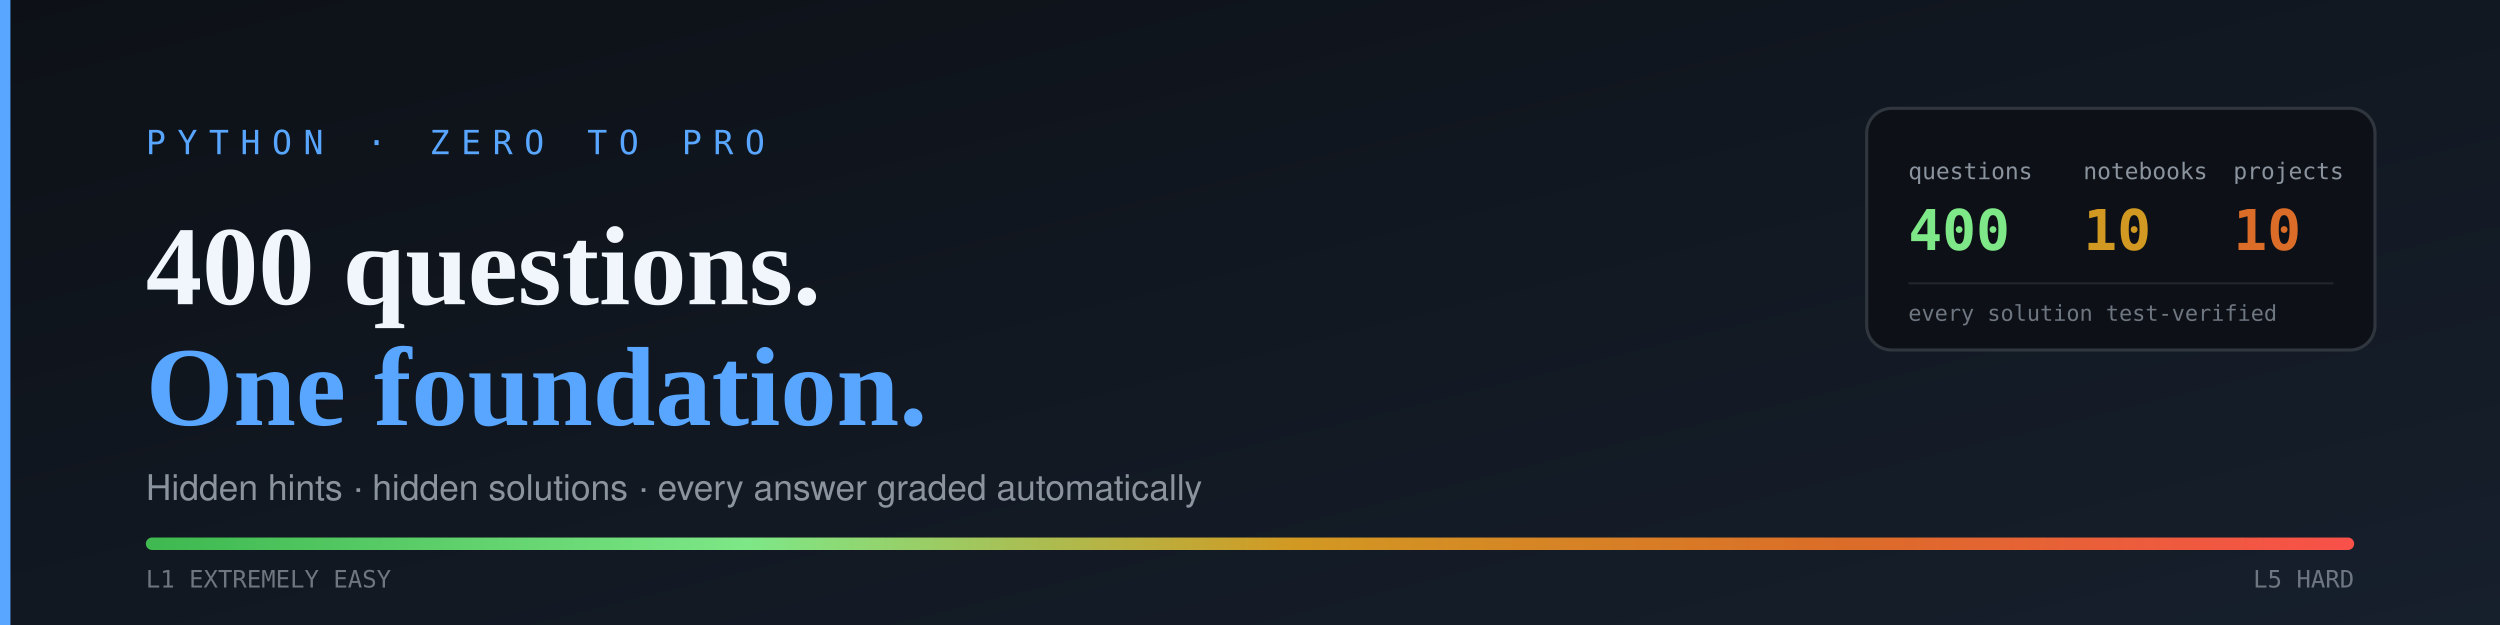
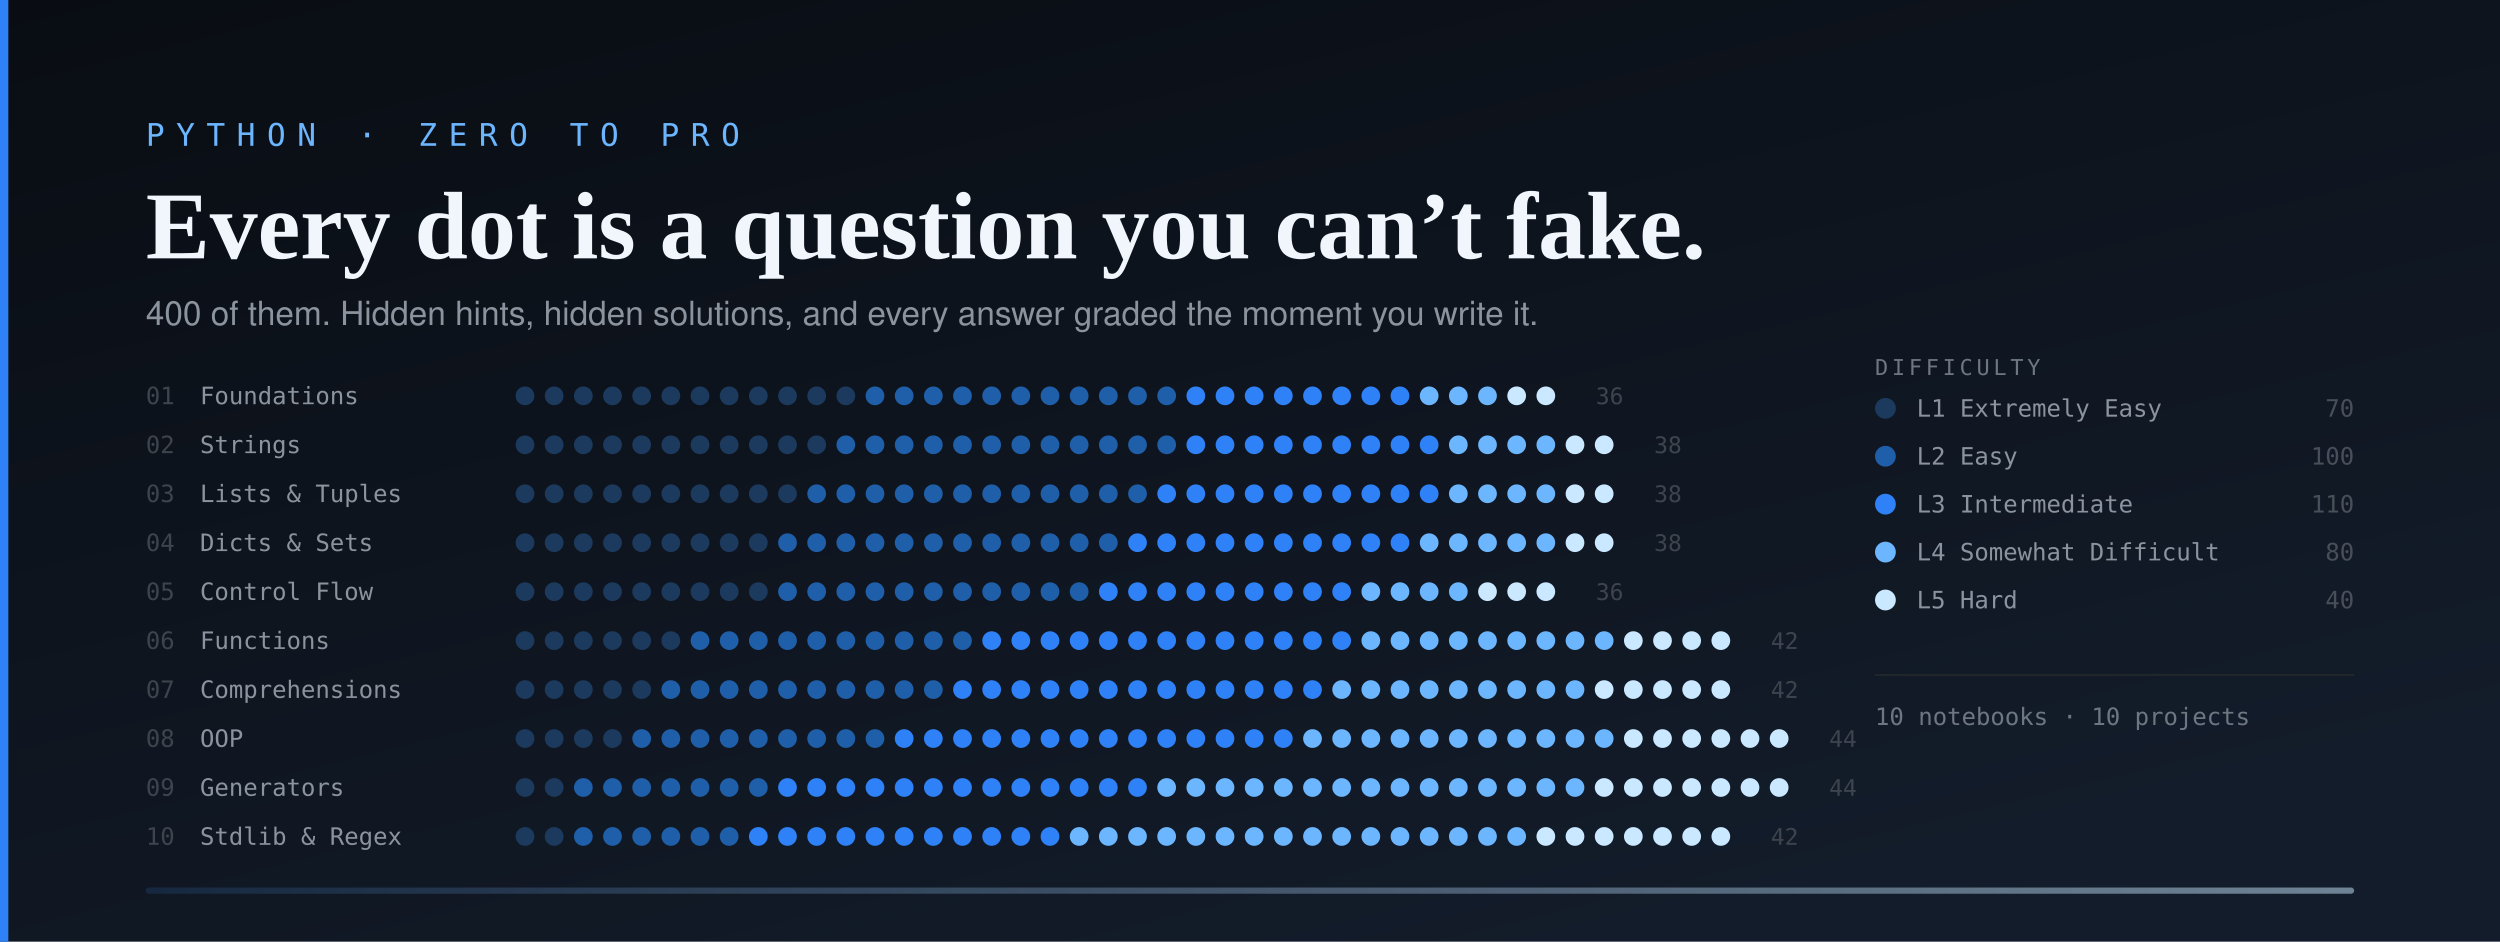
- <svg xmlns="http://www.w3.org/2000/svg" viewBox="0 0 1200 300" width="1200" height="300" role="img" aria-label="Python Zero to Pro: 400 questions, one foundation. 10 notebooks, 10 projects, 400 questions.">
+ <svg xmlns="http://www.w3.org/2000/svg" viewBox="0 0 1200 452" width="1200" height="452" role="img" aria-label="400 Python practice questions across 10 notebooks. Each dot is one question, shaded from dim for easy to bright for hard. Difficulty rises left to right within a notebook and top to bottom across them.">
  <defs>
-     <linearGradient id="bg" x1="0" y1="0" x2="1" y2="1">
-       <stop offset="0%" stop-color="#0d1117" />
-       <stop offset="100%" stop-color="#161f2c" />
+     <linearGradient id="bg" x1="0" y1="0" x2="0.65" y2="1">
+       <stop offset="0%" stop-color="#090d13" />
+       <stop offset="100%" stop-color="#131c2a" />
    </linearGradient>
-     <linearGradient id="ramp" x1="0" y1="0" x2="1" y2="0">
-       <stop offset="0%" stop-color="#3fb950" />
-       <stop offset="27%" stop-color="#7ee787" />
-       <stop offset="52%" stop-color="#d29922" />
-       <stop offset="77%" stop-color="#db6d28" />
-       <stop offset="100%" stop-color="#f85149" />
+     <linearGradient id="rule" x1="0" y1="0" x2="1" y2="0">
+       <stop offset="0%" stop-color="#1c3a5e" />
+       <stop offset="100%" stop-color="#cae8ff" />
    </linearGradient>
  </defs>
-   <rect width="1200" height="300" fill="url(#bg)" />
-   <rect x="0" y="0" width="5" height="300" fill="#58a6ff" />
-   <text x="70" y="74" font-family="ui-monospace,SFMono-Regular,Menlo,Consolas,monospace" font-size="16" letter-spacing="5.5" fill="#58a6ff">PYTHON · ZERO TO PRO</text>
-   <text x="70" y="146" font-family="Georgia,'Times New Roman',serif" font-size="54" font-weight="700" fill="#f0f6fc">400 questions.</text>
-   <text x="70" y="204" font-family="Georgia,'Times New Roman',serif" font-size="54" font-weight="700" fill="#58a6ff">One foundation.</text>
-   <text x="70" y="240" font-family="-apple-system,BlinkMacSystemFont,'Segoe UI',Helvetica,Arial,sans-serif" font-size="17" fill="#8b949e">Hidden hints · hidden solutions · every answer graded automatically</text>
-   <rect x="70" y="258" width="1060" height="6" rx="3" fill="url(#ramp)" />
-   <text x="70" y="282" font-family="ui-monospace,SFMono-Regular,Menlo,Consolas,monospace" font-size="11.5" fill="#6e7681">L1  EXTREMELY EASY</text>
-   <text x="1130" y="282" font-family="ui-monospace,SFMono-Regular,Menlo,Consolas,monospace" font-size="11.5" fill="#6e7681" text-anchor="end">L5  HARD</text>
-   <g font-family="ui-monospace,SFMono-Regular,Menlo,Consolas,monospace">
-     <rect x="896" y="52" width="244" height="116" rx="12" fill="#0d1117" stroke="#30363d" stroke-width="1.5" />
-     <text x="916" y="86" font-size="11" fill="#8b949e">questions</text>
-     <text x="1000" y="86" font-size="11" fill="#8b949e">notebooks</text>
-     <text x="1072" y="86" font-size="11" fill="#8b949e">projects</text>
-     <text x="916" y="120" font-size="27" font-weight="700" fill="#7ee787">400</text>
-     <text x="1000" y="120" font-size="27" font-weight="700" fill="#d29922">10</text>
-     <text x="1072" y="120" font-size="27" font-weight="700" fill="#db6d28">10</text>
-     <line x1="916" y1="136" x2="1120" y2="136" stroke="#21262d" stroke-width="1" />
-     <text x="916" y="154" font-size="10.5" fill="#6e7681">every solution test-verified</text>
-   </g>
+   <rect width="1200" height="452" fill="url(#bg)" />
+   <rect x="0" y="0" width="4" height="452" fill="#2f81f7" />
+   <text x="70" y="70" font-family="ui-monospace,SFMono-Regular,Menlo,Consolas,monospace" font-size="15" letter-spacing="5.5" fill="#6cb6ff">PYTHON · ZERO TO PRO</text>
+   <text x="70" y="124" font-family="Georgia,'Times New Roman',serif" font-size="46" font-weight="700" fill="#f0f6fc">Every dot is a question you can’t fake.</text>
+   <text x="70" y="156" font-family="-apple-system,BlinkMacSystemFont,'Segoe UI',Helvetica,Arial,sans-serif" font-size="16" fill="#8b949e">400 of them. Hidden hints, hidden solutions, and every answer graded the moment you write it.</text>
+   <text x="900" y="180" font-family="ui-monospace,SFMono-Regular,Menlo,Consolas,monospace" font-size="10.5" letter-spacing="1.8" fill="#6e7681">DIFFICULTY</text>
+   <circle cx="905" cy="196" r="5" fill="#1c3a5e" />
+   <text x="920" y="200" font-family="ui-monospace,SFMono-Regular,Menlo,Consolas,monospace" font-size="11.5" fill="#8b949e">L1  Extremely Easy</text>
+   <text x="1130" y="200" font-family="ui-monospace,SFMono-Regular,Menlo,Consolas,monospace" font-size="11.5" fill="#484f58" text-anchor="end">70</text>
+   <circle cx="905" cy="219" r="5" fill="#1f5fa9" />
+   <text x="920" y="223" font-family="ui-monospace,SFMono-Regular,Menlo,Consolas,monospace" font-size="11.5" fill="#8b949e">L2  Easy</text>
+   <text x="1130" y="223" font-family="ui-monospace,SFMono-Regular,Menlo,Consolas,monospace" font-size="11.5" fill="#484f58" text-anchor="end">100</text>
+   <circle cx="905" cy="242" r="5" fill="#2f81f7" />
+   <text x="920" y="246" font-family="ui-monospace,SFMono-Regular,Menlo,Consolas,monospace" font-size="11.5" fill="#8b949e">L3  Intermediate</text>
+   <text x="1130" y="246" font-family="ui-monospace,SFMono-Regular,Menlo,Consolas,monospace" font-size="11.5" fill="#484f58" text-anchor="end">110</text>
+   <circle cx="905" cy="265" r="5" fill="#6cb6ff" />
+   <text x="920" y="269" font-family="ui-monospace,SFMono-Regular,Menlo,Consolas,monospace" font-size="11.5" fill="#8b949e">L4  Somewhat Difficult</text>
+   <text x="1130" y="269" font-family="ui-monospace,SFMono-Regular,Menlo,Consolas,monospace" font-size="11.5" fill="#484f58" text-anchor="end">80</text>
+   <circle cx="905" cy="288" r="5" fill="#cae8ff" />
+   <text x="920" y="292" font-family="ui-monospace,SFMono-Regular,Menlo,Consolas,monospace" font-size="11.5" fill="#8b949e">L5  Hard</text>
+   <text x="1130" y="292" font-family="ui-monospace,SFMono-Regular,Menlo,Consolas,monospace" font-size="11.5" fill="#484f58" text-anchor="end">40</text>
+   <line x1="900" y1="324" x2="1130" y2="324" stroke="#21262d" stroke-width="1" />
+   <text x="900" y="348" font-family="ui-monospace,SFMono-Regular,Menlo,Consolas,monospace" font-size="11.5" fill="#6e7681">10 notebooks · 10 projects</text>
+   <text x="70" y="194.0" font-family="ui-monospace,SFMono-Regular,Menlo,Consolas,monospace" font-size="11.5" fill="#3d444d">01</text>
+   <text x="96" y="194.0" font-family="ui-monospace,SFMono-Regular,Menlo,Consolas,monospace" font-size="11.5" fill="#8b949e">Foundations</text>
+   <circle cx="252.0" cy="190.0" r="4.5" fill="#1c3a5e" />
+   <circle cx="266.0" cy="190.0" r="4.5" fill="#1c3a5e" />
+   <circle cx="280.0" cy="190.0" r="4.5" fill="#1c3a5e" />
+   <circle cx="294.0" cy="190.0" r="4.5" fill="#1c3a5e" />
+   <circle cx="308.0" cy="190.0" r="4.5" fill="#1c3a5e" />
+   <circle cx="322.0" cy="190.0" r="4.5" fill="#1c3a5e" />
+   <circle cx="336.0" cy="190.0" r="4.5" fill="#1c3a5e" />
+   <circle cx="350.0" cy="190.0" r="4.5" fill="#1c3a5e" />
+   <circle cx="364.0" cy="190.0" r="4.5" fill="#1c3a5e" />
+   <circle cx="378.0" cy="190.0" r="4.5" fill="#1c3a5e" />
+   <circle cx="392.0" cy="190.0" r="4.5" fill="#1c3a5e" />
+   <circle cx="406.0" cy="190.0" r="4.5" fill="#1c3a5e" />
+   <circle cx="420.0" cy="190.0" r="4.5" fill="#1f5fa9" />
+   <circle cx="434.0" cy="190.0" r="4.5" fill="#1f5fa9" />
+   <circle cx="448.0" cy="190.0" r="4.5" fill="#1f5fa9" />
+   <circle cx="462.0" cy="190.0" r="4.5" fill="#1f5fa9" />
+   <circle cx="476.0" cy="190.0" r="4.5" fill="#1f5fa9" />
+   <circle cx="490.0" cy="190.0" r="4.5" fill="#1f5fa9" />
+   <circle cx="504.0" cy="190.0" r="4.5" fill="#1f5fa9" />
+   <circle cx="518.0" cy="190.0" r="4.5" fill="#1f5fa9" />
+   <circle cx="532.0" cy="190.0" r="4.5" fill="#1f5fa9" />
+   <circle cx="546.0" cy="190.0" r="4.5" fill="#1f5fa9" />
+   <circle cx="560.0" cy="190.0" r="4.5" fill="#1f5fa9" />
+   <circle cx="574.0" cy="190.0" r="4.5" fill="#2f81f7" />
+   <circle cx="588.0" cy="190.0" r="4.5" fill="#2f81f7" />
+   <circle cx="602.0" cy="190.0" r="4.5" fill="#2f81f7" />
+   <circle cx="616.0" cy="190.0" r="4.5" fill="#2f81f7" />
+   <circle cx="630.0" cy="190.0" r="4.5" fill="#2f81f7" />
+   <circle cx="644.0" cy="190.0" r="4.5" fill="#2f81f7" />
+   <circle cx="658.0" cy="190.0" r="4.5" fill="#2f81f7" />
+   <circle cx="672.0" cy="190.0" r="4.5" fill="#2f81f7" />
+   <circle cx="686.0" cy="190.0" r="4.5" fill="#6cb6ff" />
+   <circle cx="700.0" cy="190.0" r="4.5" fill="#6cb6ff" />
+   <circle cx="714.0" cy="190.0" r="4.5" fill="#6cb6ff" />
+   <circle cx="728.0" cy="190.0" r="4.5" fill="#cae8ff" />
+   <circle cx="742.0" cy="190.0" r="4.5" fill="#cae8ff" />
+   <text x="766.0" y="194.0" font-family="ui-monospace,SFMono-Regular,Menlo,Consolas,monospace" font-size="11" fill="#3d444d">36</text>
+   <text x="70" y="217.5" font-family="ui-monospace,SFMono-Regular,Menlo,Consolas,monospace" font-size="11.5" fill="#3d444d">02</text>
+   <text x="96" y="217.5" font-family="ui-monospace,SFMono-Regular,Menlo,Consolas,monospace" font-size="11.5" fill="#8b949e">Strings</text>
+   <circle cx="252.0" cy="213.5" r="4.5" fill="#1c3a5e" />
+   <circle cx="266.0" cy="213.5" r="4.5" fill="#1c3a5e" />
+   <circle cx="280.0" cy="213.5" r="4.5" fill="#1c3a5e" />
+   <circle cx="294.0" cy="213.5" r="4.5" fill="#1c3a5e" />
+   <circle cx="308.0" cy="213.5" r="4.5" fill="#1c3a5e" />
+   <circle cx="322.0" cy="213.5" r="4.5" fill="#1c3a5e" />
+   <circle cx="336.0" cy="213.5" r="4.5" fill="#1c3a5e" />
+   <circle cx="350.0" cy="213.5" r="4.5" fill="#1c3a5e" />
+   <circle cx="364.0" cy="213.5" r="4.5" fill="#1c3a5e" />
+   <circle cx="378.0" cy="213.5" r="4.5" fill="#1c3a5e" />
+   <circle cx="392.0" cy="213.5" r="4.5" fill="#1c3a5e" />
+   <circle cx="406.0" cy="213.5" r="4.5" fill="#1f5fa9" />
+   <circle cx="420.0" cy="213.5" r="4.5" fill="#1f5fa9" />
+   <circle cx="434.0" cy="213.5" r="4.5" fill="#1f5fa9" />
+   <circle cx="448.0" cy="213.5" r="4.5" fill="#1f5fa9" />
+   <circle cx="462.0" cy="213.5" r="4.5" fill="#1f5fa9" />
+   <circle cx="476.0" cy="213.5" r="4.5" fill="#1f5fa9" />
+   <circle cx="490.0" cy="213.5" r="4.5" fill="#1f5fa9" />
+   <circle cx="504.0" cy="213.5" r="4.5" fill="#1f5fa9" />
+   <circle cx="518.0" cy="213.5" r="4.5" fill="#1f5fa9" />
+   <circle cx="532.0" cy="213.5" r="4.5" fill="#1f5fa9" />
+   <circle cx="546.0" cy="213.5" r="4.5" fill="#1f5fa9" />
+   <circle cx="560.0" cy="213.5" r="4.5" fill="#1f5fa9" />
+   <circle cx="574.0" cy="213.5" r="4.5" fill="#2f81f7" />
+   <circle cx="588.0" cy="213.5" r="4.5" fill="#2f81f7" />
+   <circle cx="602.0" cy="213.5" r="4.5" fill="#2f81f7" />
+   <circle cx="616.0" cy="213.5" r="4.5" fill="#2f81f7" />
+   <circle cx="630.0" cy="213.5" r="4.5" fill="#2f81f7" />
+   <circle cx="644.0" cy="213.5" r="4.5" fill="#2f81f7" />
+   <circle cx="658.0" cy="213.5" r="4.5" fill="#2f81f7" />
+   <circle cx="672.0" cy="213.5" r="4.5" fill="#2f81f7" />
+   <circle cx="686.0" cy="213.5" r="4.5" fill="#2f81f7" />
+   <circle cx="700.0" cy="213.5" r="4.5" fill="#6cb6ff" />
+   <circle cx="714.0" cy="213.5" r="4.5" fill="#6cb6ff" />
+   <circle cx="728.0" cy="213.5" r="4.5" fill="#6cb6ff" />
+   <circle cx="742.0" cy="213.5" r="4.5" fill="#6cb6ff" />
+   <circle cx="756.0" cy="213.5" r="4.5" fill="#cae8ff" />
+   <circle cx="770.0" cy="213.5" r="4.5" fill="#cae8ff" />
+   <text x="794.0" y="217.5" font-family="ui-monospace,SFMono-Regular,Menlo,Consolas,monospace" font-size="11" fill="#3d444d">38</text>
+   <text x="70" y="241.0" font-family="ui-monospace,SFMono-Regular,Menlo,Consolas,monospace" font-size="11.5" fill="#3d444d">03</text>
+   <text x="96" y="241.0" font-family="ui-monospace,SFMono-Regular,Menlo,Consolas,monospace" font-size="11.5" fill="#8b949e">Lists &amp; Tuples</text>
+   <circle cx="252.0" cy="237.0" r="4.5" fill="#1c3a5e" />
+   <circle cx="266.0" cy="237.0" r="4.5" fill="#1c3a5e" />
+   <circle cx="280.0" cy="237.0" r="4.5" fill="#1c3a5e" />
+   <circle cx="294.0" cy="237.0" r="4.5" fill="#1c3a5e" />
+   <circle cx="308.0" cy="237.0" r="4.5" fill="#1c3a5e" />
+   <circle cx="322.0" cy="237.0" r="4.5" fill="#1c3a5e" />
+   <circle cx="336.0" cy="237.0" r="4.5" fill="#1c3a5e" />
+   <circle cx="350.0" cy="237.0" r="4.5" fill="#1c3a5e" />
+   <circle cx="364.0" cy="237.0" r="4.5" fill="#1c3a5e" />
+   <circle cx="378.0" cy="237.0" r="4.5" fill="#1c3a5e" />
+   <circle cx="392.0" cy="237.0" r="4.5" fill="#1f5fa9" />
+   <circle cx="406.0" cy="237.0" r="4.5" fill="#1f5fa9" />
+   <circle cx="420.0" cy="237.0" r="4.5" fill="#1f5fa9" />
+   <circle cx="434.0" cy="237.0" r="4.5" fill="#1f5fa9" />
+   <circle cx="448.0" cy="237.0" r="4.5" fill="#1f5fa9" />
+   <circle cx="462.0" cy="237.0" r="4.5" fill="#1f5fa9" />
+   <circle cx="476.0" cy="237.0" r="4.5" fill="#1f5fa9" />
+   <circle cx="490.0" cy="237.0" r="4.5" fill="#1f5fa9" />
+   <circle cx="504.0" cy="237.0" r="4.5" fill="#1f5fa9" />
+   <circle cx="518.0" cy="237.0" r="4.5" fill="#1f5fa9" />
+   <circle cx="532.0" cy="237.0" r="4.5" fill="#1f5fa9" />
+   <circle cx="546.0" cy="237.0" r="4.5" fill="#1f5fa9" />
+   <circle cx="560.0" cy="237.0" r="4.5" fill="#2f81f7" />
+   <circle cx="574.0" cy="237.0" r="4.5" fill="#2f81f7" />
+   <circle cx="588.0" cy="237.0" r="4.5" fill="#2f81f7" />
+   <circle cx="602.0" cy="237.0" r="4.5" fill="#2f81f7" />
+   <circle cx="616.0" cy="237.0" r="4.5" fill="#2f81f7" />
+   <circle cx="630.0" cy="237.0" r="4.5" fill="#2f81f7" />
+   <circle cx="644.0" cy="237.0" r="4.5" fill="#2f81f7" />
+   <circle cx="658.0" cy="237.0" r="4.5" fill="#2f81f7" />
+   <circle cx="672.0" cy="237.0" r="4.5" fill="#2f81f7" />
+   <circle cx="686.0" cy="237.0" r="4.5" fill="#2f81f7" />
+   <circle cx="700.0" cy="237.0" r="4.5" fill="#6cb6ff" />
+   <circle cx="714.0" cy="237.0" r="4.5" fill="#6cb6ff" />
+   <circle cx="728.0" cy="237.0" r="4.5" fill="#6cb6ff" />
+   <circle cx="742.0" cy="237.0" r="4.5" fill="#6cb6ff" />
+   <circle cx="756.0" cy="237.0" r="4.5" fill="#cae8ff" />
+   <circle cx="770.0" cy="237.0" r="4.5" fill="#cae8ff" />
+   <text x="794.0" y="241.0" font-family="ui-monospace,SFMono-Regular,Menlo,Consolas,monospace" font-size="11" fill="#3d444d">38</text>
+   <text x="70" y="264.5" font-family="ui-monospace,SFMono-Regular,Menlo,Consolas,monospace" font-size="11.5" fill="#3d444d">04</text>
+   <text x="96" y="264.5" font-family="ui-monospace,SFMono-Regular,Menlo,Consolas,monospace" font-size="11.5" fill="#8b949e">Dicts &amp; Sets</text>
+   <circle cx="252.0" cy="260.5" r="4.5" fill="#1c3a5e" />
+   <circle cx="266.0" cy="260.5" r="4.5" fill="#1c3a5e" />
+   <circle cx="280.0" cy="260.5" r="4.5" fill="#1c3a5e" />
+   <circle cx="294.0" cy="260.5" r="4.5" fill="#1c3a5e" />
+   <circle cx="308.0" cy="260.5" r="4.5" fill="#1c3a5e" />
+   <circle cx="322.0" cy="260.5" r="4.5" fill="#1c3a5e" />
+   <circle cx="336.0" cy="260.5" r="4.5" fill="#1c3a5e" />
+   <circle cx="350.0" cy="260.5" r="4.5" fill="#1c3a5e" />
+   <circle cx="364.0" cy="260.5" r="4.5" fill="#1c3a5e" />
+   <circle cx="378.0" cy="260.5" r="4.5" fill="#1f5fa9" />
+   <circle cx="392.0" cy="260.5" r="4.5" fill="#1f5fa9" />
+   <circle cx="406.0" cy="260.5" r="4.5" fill="#1f5fa9" />
+   <circle cx="420.0" cy="260.5" r="4.5" fill="#1f5fa9" />
+   <circle cx="434.0" cy="260.5" r="4.5" fill="#1f5fa9" />
+   <circle cx="448.0" cy="260.5" r="4.5" fill="#1f5fa9" />
+   <circle cx="462.0" cy="260.5" r="4.5" fill="#1f5fa9" />
+   <circle cx="476.0" cy="260.5" r="4.5" fill="#1f5fa9" />
+   <circle cx="490.0" cy="260.5" r="4.5" fill="#1f5fa9" />
+   <circle cx="504.0" cy="260.5" r="4.5" fill="#1f5fa9" />
+   <circle cx="518.0" cy="260.5" r="4.5" fill="#1f5fa9" />
+   <circle cx="532.0" cy="260.5" r="4.5" fill="#1f5fa9" />
+   <circle cx="546.0" cy="260.5" r="4.5" fill="#2f81f7" />
+   <circle cx="560.0" cy="260.5" r="4.5" fill="#2f81f7" />
+   <circle cx="574.0" cy="260.5" r="4.5" fill="#2f81f7" />
+   <circle cx="588.0" cy="260.5" r="4.5" fill="#2f81f7" />
+   <circle cx="602.0" cy="260.5" r="4.5" fill="#2f81f7" />
+   <circle cx="616.0" cy="260.5" r="4.5" fill="#2f81f7" />
+   <circle cx="630.0" cy="260.5" r="4.5" fill="#2f81f7" />
+   <circle cx="644.0" cy="260.5" r="4.5" fill="#2f81f7" />
+   <circle cx="658.0" cy="260.5" r="4.5" fill="#2f81f7" />
+   <circle cx="672.0" cy="260.5" r="4.5" fill="#2f81f7" />
+   <circle cx="686.0" cy="260.5" r="4.5" fill="#6cb6ff" />
+   <circle cx="700.0" cy="260.5" r="4.5" fill="#6cb6ff" />
+   <circle cx="714.0" cy="260.5" r="4.5" fill="#6cb6ff" />
+   <circle cx="728.0" cy="260.5" r="4.5" fill="#6cb6ff" />
+   <circle cx="742.0" cy="260.5" r="4.5" fill="#6cb6ff" />
+   <circle cx="756.0" cy="260.5" r="4.5" fill="#cae8ff" />
+   <circle cx="770.0" cy="260.5" r="4.5" fill="#cae8ff" />
+   <text x="794.0" y="264.5" font-family="ui-monospace,SFMono-Regular,Menlo,Consolas,monospace" font-size="11" fill="#3d444d">38</text>
+   <text x="70" y="288.0" font-family="ui-monospace,SFMono-Regular,Menlo,Consolas,monospace" font-size="11.5" fill="#3d444d">05</text>
+   <text x="96" y="288.0" font-family="ui-monospace,SFMono-Regular,Menlo,Consolas,monospace" font-size="11.5" fill="#8b949e">Control Flow</text>
+   <circle cx="252.0" cy="284.0" r="4.5" fill="#1c3a5e" />
+   <circle cx="266.0" cy="284.0" r="4.5" fill="#1c3a5e" />
+   <circle cx="280.0" cy="284.0" r="4.5" fill="#1c3a5e" />
+   <circle cx="294.0" cy="284.0" r="4.5" fill="#1c3a5e" />
+   <circle cx="308.0" cy="284.0" r="4.5" fill="#1c3a5e" />
+   <circle cx="322.0" cy="284.0" r="4.5" fill="#1c3a5e" />
+   <circle cx="336.0" cy="284.0" r="4.5" fill="#1c3a5e" />
+   <circle cx="350.0" cy="284.0" r="4.5" fill="#1c3a5e" />
+   <circle cx="364.0" cy="284.0" r="4.5" fill="#1c3a5e" />
+   <circle cx="378.0" cy="284.0" r="4.5" fill="#1f5fa9" />
+   <circle cx="392.0" cy="284.0" r="4.5" fill="#1f5fa9" />
+   <circle cx="406.0" cy="284.0" r="4.5" fill="#1f5fa9" />
+   <circle cx="420.0" cy="284.0" r="4.5" fill="#1f5fa9" />
+   <circle cx="434.0" cy="284.0" r="4.5" fill="#1f5fa9" />
+   <circle cx="448.0" cy="284.0" r="4.5" fill="#1f5fa9" />
+   <circle cx="462.0" cy="284.0" r="4.5" fill="#1f5fa9" />
+   <circle cx="476.0" cy="284.0" r="4.5" fill="#1f5fa9" />
+   <circle cx="490.0" cy="284.0" r="4.5" fill="#1f5fa9" />
+   <circle cx="504.0" cy="284.0" r="4.5" fill="#1f5fa9" />
+   <circle cx="518.0" cy="284.0" r="4.5" fill="#1f5fa9" />
+   <circle cx="532.0" cy="284.0" r="4.5" fill="#2f81f7" />
+   <circle cx="546.0" cy="284.0" r="4.5" fill="#2f81f7" />
+   <circle cx="560.0" cy="284.0" r="4.5" fill="#2f81f7" />
+   <circle cx="574.0" cy="284.0" r="4.5" fill="#2f81f7" />
+   <circle cx="588.0" cy="284.0" r="4.5" fill="#2f81f7" />
+   <circle cx="602.0" cy="284.0" r="4.5" fill="#2f81f7" />
+   <circle cx="616.0" cy="284.0" r="4.5" fill="#2f81f7" />
+   <circle cx="630.0" cy="284.0" r="4.5" fill="#2f81f7" />
+   <circle cx="644.0" cy="284.0" r="4.5" fill="#2f81f7" />
+   <circle cx="658.0" cy="284.0" r="4.5" fill="#6cb6ff" />
+   <circle cx="672.0" cy="284.0" r="4.5" fill="#6cb6ff" />
+   <circle cx="686.0" cy="284.0" r="4.5" fill="#6cb6ff" />
+   <circle cx="700.0" cy="284.0" r="4.5" fill="#6cb6ff" />
+   <circle cx="714.0" cy="284.0" r="4.5" fill="#cae8ff" />
+   <circle cx="728.0" cy="284.0" r="4.5" fill="#cae8ff" />
+   <circle cx="742.0" cy="284.0" r="4.5" fill="#cae8ff" />
+   <text x="766.0" y="288.0" font-family="ui-monospace,SFMono-Regular,Menlo,Consolas,monospace" font-size="11" fill="#3d444d">36</text>
+   <text x="70" y="311.5" font-family="ui-monospace,SFMono-Regular,Menlo,Consolas,monospace" font-size="11.5" fill="#3d444d">06</text>
+   <text x="96" y="311.5" font-family="ui-monospace,SFMono-Regular,Menlo,Consolas,monospace" font-size="11.5" fill="#8b949e">Functions</text>
+   <circle cx="252.0" cy="307.5" r="4.5" fill="#1c3a5e" />
+   <circle cx="266.0" cy="307.5" r="4.5" fill="#1c3a5e" />
+   <circle cx="280.0" cy="307.5" r="4.5" fill="#1c3a5e" />
+   <circle cx="294.0" cy="307.5" r="4.5" fill="#1c3a5e" />
+   <circle cx="308.0" cy="307.5" r="4.5" fill="#1c3a5e" />
+   <circle cx="322.0" cy="307.5" r="4.5" fill="#1c3a5e" />
+   <circle cx="336.0" cy="307.5" r="4.5" fill="#1f5fa9" />
+   <circle cx="350.0" cy="307.5" r="4.5" fill="#1f5fa9" />
+   <circle cx="364.0" cy="307.5" r="4.5" fill="#1f5fa9" />
+   <circle cx="378.0" cy="307.5" r="4.5" fill="#1f5fa9" />
+   <circle cx="392.0" cy="307.5" r="4.5" fill="#1f5fa9" />
+   <circle cx="406.0" cy="307.5" r="4.5" fill="#1f5fa9" />
+   <circle cx="420.0" cy="307.5" r="4.5" fill="#1f5fa9" />
+   <circle cx="434.0" cy="307.5" r="4.5" fill="#1f5fa9" />
+   <circle cx="448.0" cy="307.5" r="4.5" fill="#1f5fa9" />
+   <circle cx="462.0" cy="307.5" r="4.5" fill="#1f5fa9" />
+   <circle cx="476.0" cy="307.5" r="4.5" fill="#2f81f7" />
+   <circle cx="490.0" cy="307.5" r="4.5" fill="#2f81f7" />
+   <circle cx="504.0" cy="307.5" r="4.5" fill="#2f81f7" />
+   <circle cx="518.0" cy="307.5" r="4.5" fill="#2f81f7" />
+   <circle cx="532.0" cy="307.5" r="4.5" fill="#2f81f7" />
+   <circle cx="546.0" cy="307.5" r="4.5" fill="#2f81f7" />
+   <circle cx="560.0" cy="307.5" r="4.5" fill="#2f81f7" />
+   <circle cx="574.0" cy="307.5" r="4.5" fill="#2f81f7" />
+   <circle cx="588.0" cy="307.5" r="4.5" fill="#2f81f7" />
+   <circle cx="602.0" cy="307.5" r="4.5" fill="#2f81f7" />
+   <circle cx="616.0" cy="307.5" r="4.5" fill="#2f81f7" />
+   <circle cx="630.0" cy="307.5" r="4.5" fill="#2f81f7" />
+   <circle cx="644.0" cy="307.5" r="4.5" fill="#2f81f7" />
+   <circle cx="658.0" cy="307.5" r="4.5" fill="#6cb6ff" />
+   <circle cx="672.0" cy="307.5" r="4.5" fill="#6cb6ff" />
+   <circle cx="686.0" cy="307.5" r="4.5" fill="#6cb6ff" />
+   <circle cx="700.0" cy="307.5" r="4.5" fill="#6cb6ff" />
+   <circle cx="714.0" cy="307.5" r="4.5" fill="#6cb6ff" />
+   <circle cx="728.0" cy="307.5" r="4.5" fill="#6cb6ff" />
+   <circle cx="742.0" cy="307.5" r="4.5" fill="#6cb6ff" />
+   <circle cx="756.0" cy="307.5" r="4.5" fill="#6cb6ff" />
+   <circle cx="770.0" cy="307.5" r="4.5" fill="#6cb6ff" />
+   <circle cx="784.0" cy="307.5" r="4.5" fill="#cae8ff" />
+   <circle cx="798.0" cy="307.5" r="4.5" fill="#cae8ff" />
+   <circle cx="812.0" cy="307.5" r="4.5" fill="#cae8ff" />
+   <circle cx="826.0" cy="307.5" r="4.5" fill="#cae8ff" />
+   <text x="850.0" y="311.5" font-family="ui-monospace,SFMono-Regular,Menlo,Consolas,monospace" font-size="11" fill="#3d444d">42</text>
+   <text x="70" y="335.0" font-family="ui-monospace,SFMono-Regular,Menlo,Consolas,monospace" font-size="11.5" fill="#3d444d">07</text>
+   <text x="96" y="335.0" font-family="ui-monospace,SFMono-Regular,Menlo,Consolas,monospace" font-size="11.5" fill="#8b949e">Comprehensions</text>
+   <circle cx="252.0" cy="331.0" r="4.5" fill="#1c3a5e" />
+   <circle cx="266.0" cy="331.0" r="4.5" fill="#1c3a5e" />
+   <circle cx="280.0" cy="331.0" r="4.5" fill="#1c3a5e" />
+   <circle cx="294.0" cy="331.0" r="4.5" fill="#1c3a5e" />
+   <circle cx="308.0" cy="331.0" r="4.5" fill="#1c3a5e" />
+   <circle cx="322.0" cy="331.0" r="4.5" fill="#1f5fa9" />
+   <circle cx="336.0" cy="331.0" r="4.5" fill="#1f5fa9" />
+   <circle cx="350.0" cy="331.0" r="4.5" fill="#1f5fa9" />
+   <circle cx="364.0" cy="331.0" r="4.5" fill="#1f5fa9" />
+   <circle cx="378.0" cy="331.0" r="4.5" fill="#1f5fa9" />
+   <circle cx="392.0" cy="331.0" r="4.5" fill="#1f5fa9" />
+   <circle cx="406.0" cy="331.0" r="4.5" fill="#1f5fa9" />
+   <circle cx="420.0" cy="331.0" r="4.5" fill="#1f5fa9" />
+   <circle cx="434.0" cy="331.0" r="4.5" fill="#1f5fa9" />
+   <circle cx="448.0" cy="331.0" r="4.5" fill="#1f5fa9" />
+   <circle cx="462.0" cy="331.0" r="4.5" fill="#2f81f7" />
+   <circle cx="476.0" cy="331.0" r="4.5" fill="#2f81f7" />
+   <circle cx="490.0" cy="331.0" r="4.5" fill="#2f81f7" />
+   <circle cx="504.0" cy="331.0" r="4.5" fill="#2f81f7" />
+   <circle cx="518.0" cy="331.0" r="4.5" fill="#2f81f7" />
+   <circle cx="532.0" cy="331.0" r="4.5" fill="#2f81f7" />
+   <circle cx="546.0" cy="331.0" r="4.5" fill="#2f81f7" />
+   <circle cx="560.0" cy="331.0" r="4.5" fill="#2f81f7" />
+   <circle cx="574.0" cy="331.0" r="4.5" fill="#2f81f7" />
+   <circle cx="588.0" cy="331.0" r="4.5" fill="#2f81f7" />
+   <circle cx="602.0" cy="331.0" r="4.5" fill="#2f81f7" />
+   <circle cx="616.0" cy="331.0" r="4.5" fill="#2f81f7" />
+   <circle cx="630.0" cy="331.0" r="4.5" fill="#2f81f7" />
+   <circle cx="644.0" cy="331.0" r="4.5" fill="#6cb6ff" />
+   <circle cx="658.0" cy="331.0" r="4.5" fill="#6cb6ff" />
+   <circle cx="672.0" cy="331.0" r="4.5" fill="#6cb6ff" />
+   <circle cx="686.0" cy="331.0" r="4.5" fill="#6cb6ff" />
+   <circle cx="700.0" cy="331.0" r="4.5" fill="#6cb6ff" />
+   <circle cx="714.0" cy="331.0" r="4.5" fill="#6cb6ff" />
+   <circle cx="728.0" cy="331.0" r="4.5" fill="#6cb6ff" />
+   <circle cx="742.0" cy="331.0" r="4.5" fill="#6cb6ff" />
+   <circle cx="756.0" cy="331.0" r="4.5" fill="#6cb6ff" />
+   <circle cx="770.0" cy="331.0" r="4.5" fill="#cae8ff" />
+   <circle cx="784.0" cy="331.0" r="4.5" fill="#cae8ff" />
+   <circle cx="798.0" cy="331.0" r="4.5" fill="#cae8ff" />
+   <circle cx="812.0" cy="331.0" r="4.5" fill="#cae8ff" />
+   <circle cx="826.0" cy="331.0" r="4.5" fill="#cae8ff" />
+   <text x="850.0" y="335.0" font-family="ui-monospace,SFMono-Regular,Menlo,Consolas,monospace" font-size="11" fill="#3d444d">42</text>
+   <text x="70" y="358.5" font-family="ui-monospace,SFMono-Regular,Menlo,Consolas,monospace" font-size="11.5" fill="#3d444d">08</text>
+   <text x="96" y="358.5" font-family="ui-monospace,SFMono-Regular,Menlo,Consolas,monospace" font-size="11.5" fill="#8b949e">OOP</text>
+   <circle cx="252.0" cy="354.5" r="4.5" fill="#1c3a5e" />
+   <circle cx="266.0" cy="354.5" r="4.5" fill="#1c3a5e" />
+   <circle cx="280.0" cy="354.5" r="4.5" fill="#1c3a5e" />
+   <circle cx="294.0" cy="354.5" r="4.5" fill="#1c3a5e" />
+   <circle cx="308.0" cy="354.5" r="4.5" fill="#1f5fa9" />
+   <circle cx="322.0" cy="354.5" r="4.5" fill="#1f5fa9" />
+   <circle cx="336.0" cy="354.5" r="4.5" fill="#1f5fa9" />
+   <circle cx="350.0" cy="354.5" r="4.5" fill="#1f5fa9" />
+   <circle cx="364.0" cy="354.5" r="4.5" fill="#1f5fa9" />
+   <circle cx="378.0" cy="354.5" r="4.5" fill="#1f5fa9" />
+   <circle cx="392.0" cy="354.5" r="4.5" fill="#1f5fa9" />
+   <circle cx="406.0" cy="354.5" r="4.5" fill="#1f5fa9" />
+   <circle cx="420.0" cy="354.5" r="4.5" fill="#1f5fa9" />
+   <circle cx="434.0" cy="354.5" r="4.5" fill="#2f81f7" />
+   <circle cx="448.0" cy="354.5" r="4.5" fill="#2f81f7" />
+   <circle cx="462.0" cy="354.5" r="4.5" fill="#2f81f7" />
+   <circle cx="476.0" cy="354.5" r="4.5" fill="#2f81f7" />
+   <circle cx="490.0" cy="354.5" r="4.5" fill="#2f81f7" />
+   <circle cx="504.0" cy="354.5" r="4.5" fill="#2f81f7" />
+   <circle cx="518.0" cy="354.5" r="4.5" fill="#2f81f7" />
+   <circle cx="532.0" cy="354.5" r="4.5" fill="#2f81f7" />
+   <circle cx="546.0" cy="354.5" r="4.5" fill="#2f81f7" />
+   <circle cx="560.0" cy="354.5" r="4.5" fill="#2f81f7" />
+   <circle cx="574.0" cy="354.5" r="4.5" fill="#2f81f7" />
+   <circle cx="588.0" cy="354.5" r="4.5" fill="#2f81f7" />
+   <circle cx="602.0" cy="354.5" r="4.5" fill="#2f81f7" />
+   <circle cx="616.0" cy="354.5" r="4.5" fill="#2f81f7" />
+   <circle cx="630.0" cy="354.5" r="4.5" fill="#6cb6ff" />
+   <circle cx="644.0" cy="354.5" r="4.5" fill="#6cb6ff" />
+   <circle cx="658.0" cy="354.5" r="4.5" fill="#6cb6ff" />
+   <circle cx="672.0" cy="354.5" r="4.5" fill="#6cb6ff" />
+   <circle cx="686.0" cy="354.5" r="4.5" fill="#6cb6ff" />
+   <circle cx="700.0" cy="354.5" r="4.5" fill="#6cb6ff" />
+   <circle cx="714.0" cy="354.5" r="4.5" fill="#6cb6ff" />
+   <circle cx="728.0" cy="354.5" r="4.5" fill="#6cb6ff" />
+   <circle cx="742.0" cy="354.5" r="4.5" fill="#6cb6ff" />
+   <circle cx="756.0" cy="354.5" r="4.5" fill="#6cb6ff" />
+   <circle cx="770.0" cy="354.5" r="4.5" fill="#6cb6ff" />
+   <circle cx="784.0" cy="354.5" r="4.5" fill="#cae8ff" />
+   <circle cx="798.0" cy="354.5" r="4.5" fill="#cae8ff" />
+   <circle cx="812.0" cy="354.5" r="4.5" fill="#cae8ff" />
+   <circle cx="826.0" cy="354.5" r="4.5" fill="#cae8ff" />
+   <circle cx="840.0" cy="354.5" r="4.5" fill="#cae8ff" />
+   <circle cx="854.0" cy="354.5" r="4.5" fill="#cae8ff" />
+   <text x="878.0" y="358.5" font-family="ui-monospace,SFMono-Regular,Menlo,Consolas,monospace" font-size="11" fill="#3d444d">44</text>
+   <text x="70" y="382.0" font-family="ui-monospace,SFMono-Regular,Menlo,Consolas,monospace" font-size="11.5" fill="#3d444d">09</text>
+   <text x="96" y="382.0" font-family="ui-monospace,SFMono-Regular,Menlo,Consolas,monospace" font-size="11.5" fill="#8b949e">Generators</text>
+   <circle cx="252.0" cy="378.0" r="4.5" fill="#1c3a5e" />
+   <circle cx="266.0" cy="378.0" r="4.5" fill="#1c3a5e" />
+   <circle cx="280.0" cy="378.0" r="4.5" fill="#1f5fa9" />
+   <circle cx="294.0" cy="378.0" r="4.5" fill="#1f5fa9" />
+   <circle cx="308.0" cy="378.0" r="4.5" fill="#1f5fa9" />
+   <circle cx="322.0" cy="378.0" r="4.5" fill="#1f5fa9" />
+   <circle cx="336.0" cy="378.0" r="4.5" fill="#1f5fa9" />
+   <circle cx="350.0" cy="378.0" r="4.5" fill="#1f5fa9" />
+   <circle cx="364.0" cy="378.0" r="4.5" fill="#1f5fa9" />
+   <circle cx="378.0" cy="378.0" r="4.5" fill="#2f81f7" />
+   <circle cx="392.0" cy="378.0" r="4.5" fill="#2f81f7" />
+   <circle cx="406.0" cy="378.0" r="4.5" fill="#2f81f7" />
+   <circle cx="420.0" cy="378.0" r="4.5" fill="#2f81f7" />
+   <circle cx="434.0" cy="378.0" r="4.5" fill="#2f81f7" />
+   <circle cx="448.0" cy="378.0" r="4.5" fill="#2f81f7" />
+   <circle cx="462.0" cy="378.0" r="4.5" fill="#2f81f7" />
+   <circle cx="476.0" cy="378.0" r="4.5" fill="#2f81f7" />
+   <circle cx="490.0" cy="378.0" r="4.5" fill="#2f81f7" />
+   <circle cx="504.0" cy="378.0" r="4.5" fill="#2f81f7" />
+   <circle cx="518.0" cy="378.0" r="4.5" fill="#2f81f7" />
+   <circle cx="532.0" cy="378.0" r="4.5" fill="#2f81f7" />
+   <circle cx="546.0" cy="378.0" r="4.5" fill="#2f81f7" />
+   <circle cx="560.0" cy="378.0" r="4.5" fill="#6cb6ff" />
+   <circle cx="574.0" cy="378.0" r="4.5" fill="#6cb6ff" />
+   <circle cx="588.0" cy="378.0" r="4.5" fill="#6cb6ff" />
+   <circle cx="602.0" cy="378.0" r="4.5" fill="#6cb6ff" />
+   <circle cx="616.0" cy="378.0" r="4.5" fill="#6cb6ff" />
+   <circle cx="630.0" cy="378.0" r="4.5" fill="#6cb6ff" />
+   <circle cx="644.0" cy="378.0" r="4.5" fill="#6cb6ff" />
+   <circle cx="658.0" cy="378.0" r="4.5" fill="#6cb6ff" />
+   <circle cx="672.0" cy="378.0" r="4.5" fill="#6cb6ff" />
+   <circle cx="686.0" cy="378.0" r="4.5" fill="#6cb6ff" />
+   <circle cx="700.0" cy="378.0" r="4.5" fill="#6cb6ff" />
+   <circle cx="714.0" cy="378.0" r="4.5" fill="#6cb6ff" />
+   <circle cx="728.0" cy="378.0" r="4.5" fill="#6cb6ff" />
+   <circle cx="742.0" cy="378.0" r="4.5" fill="#6cb6ff" />
+   <circle cx="756.0" cy="378.0" r="4.5" fill="#6cb6ff" />
+   <circle cx="770.0" cy="378.0" r="4.5" fill="#cae8ff" />
+   <circle cx="784.0" cy="378.0" r="4.5" fill="#cae8ff" />
+   <circle cx="798.0" cy="378.0" r="4.5" fill="#cae8ff" />
+   <circle cx="812.0" cy="378.0" r="4.5" fill="#cae8ff" />
+   <circle cx="826.0" cy="378.0" r="4.5" fill="#cae8ff" />
+   <circle cx="840.0" cy="378.0" r="4.5" fill="#cae8ff" />
+   <circle cx="854.0" cy="378.0" r="4.5" fill="#cae8ff" />
+   <text x="878.0" y="382.0" font-family="ui-monospace,SFMono-Regular,Menlo,Consolas,monospace" font-size="11" fill="#3d444d">44</text>
+   <text x="70" y="405.5" font-family="ui-monospace,SFMono-Regular,Menlo,Consolas,monospace" font-size="11.5" fill="#3d444d">10</text>
+   <text x="96" y="405.5" font-family="ui-monospace,SFMono-Regular,Menlo,Consolas,monospace" font-size="11.5" fill="#8b949e">Stdlib &amp; Regex</text>
+   <circle cx="252.0" cy="401.5" r="4.5" fill="#1c3a5e" />
+   <circle cx="266.0" cy="401.5" r="4.5" fill="#1c3a5e" />
+   <circle cx="280.0" cy="401.5" r="4.5" fill="#1f5fa9" />
+   <circle cx="294.0" cy="401.5" r="4.5" fill="#1f5fa9" />
+   <circle cx="308.0" cy="401.5" r="4.5" fill="#1f5fa9" />
+   <circle cx="322.0" cy="401.5" r="4.5" fill="#1f5fa9" />
+   <circle cx="336.0" cy="401.5" r="4.5" fill="#1f5fa9" />
+   <circle cx="350.0" cy="401.5" r="4.5" fill="#1f5fa9" />
+   <circle cx="364.0" cy="401.5" r="4.5" fill="#2f81f7" />
+   <circle cx="378.0" cy="401.5" r="4.5" fill="#2f81f7" />
+   <circle cx="392.0" cy="401.5" r="4.5" fill="#2f81f7" />
+   <circle cx="406.0" cy="401.5" r="4.5" fill="#2f81f7" />
+   <circle cx="420.0" cy="401.5" r="4.5" fill="#2f81f7" />
+   <circle cx="434.0" cy="401.5" r="4.5" fill="#2f81f7" />
+   <circle cx="448.0" cy="401.5" r="4.5" fill="#2f81f7" />
+   <circle cx="462.0" cy="401.5" r="4.5" fill="#2f81f7" />
+   <circle cx="476.0" cy="401.5" r="4.5" fill="#2f81f7" />
+   <circle cx="490.0" cy="401.5" r="4.5" fill="#2f81f7" />
+   <circle cx="504.0" cy="401.5" r="4.5" fill="#2f81f7" />
+   <circle cx="518.0" cy="401.5" r="4.5" fill="#6cb6ff" />
+   <circle cx="532.0" cy="401.5" r="4.5" fill="#6cb6ff" />
+   <circle cx="546.0" cy="401.5" r="4.5" fill="#6cb6ff" />
+   <circle cx="560.0" cy="401.5" r="4.5" fill="#6cb6ff" />
+   <circle cx="574.0" cy="401.5" r="4.5" fill="#6cb6ff" />
+   <circle cx="588.0" cy="401.5" r="4.5" fill="#6cb6ff" />
+   <circle cx="602.0" cy="401.5" r="4.5" fill="#6cb6ff" />
+   <circle cx="616.0" cy="401.5" r="4.5" fill="#6cb6ff" />
+   <circle cx="630.0" cy="401.5" r="4.5" fill="#6cb6ff" />
+   <circle cx="644.0" cy="401.5" r="4.5" fill="#6cb6ff" />
+   <circle cx="658.0" cy="401.5" r="4.5" fill="#6cb6ff" />
+   <circle cx="672.0" cy="401.5" r="4.5" fill="#6cb6ff" />
+   <circle cx="686.0" cy="401.5" r="4.5" fill="#6cb6ff" />
+   <circle cx="700.0" cy="401.5" r="4.5" fill="#6cb6ff" />
+   <circle cx="714.0" cy="401.5" r="4.5" fill="#6cb6ff" />
+   <circle cx="728.0" cy="401.5" r="4.5" fill="#6cb6ff" />
+   <circle cx="742.0" cy="401.5" r="4.5" fill="#cae8ff" />
+   <circle cx="756.0" cy="401.5" r="4.5" fill="#cae8ff" />
+   <circle cx="770.0" cy="401.5" r="4.5" fill="#cae8ff" />
+   <circle cx="784.0" cy="401.5" r="4.5" fill="#cae8ff" />
+   <circle cx="798.0" cy="401.5" r="4.5" fill="#cae8ff" />
+   <circle cx="812.0" cy="401.5" r="4.5" fill="#cae8ff" />
+   <circle cx="826.0" cy="401.5" r="4.5" fill="#cae8ff" />
+   <text x="850.0" y="405.5" font-family="ui-monospace,SFMono-Regular,Menlo,Consolas,monospace" font-size="11" fill="#3d444d">42</text>
+   <rect x="70" y="426" width="1060" height="3" rx="1.5" fill="url(#rule)" opacity="0.5" />
</svg>
